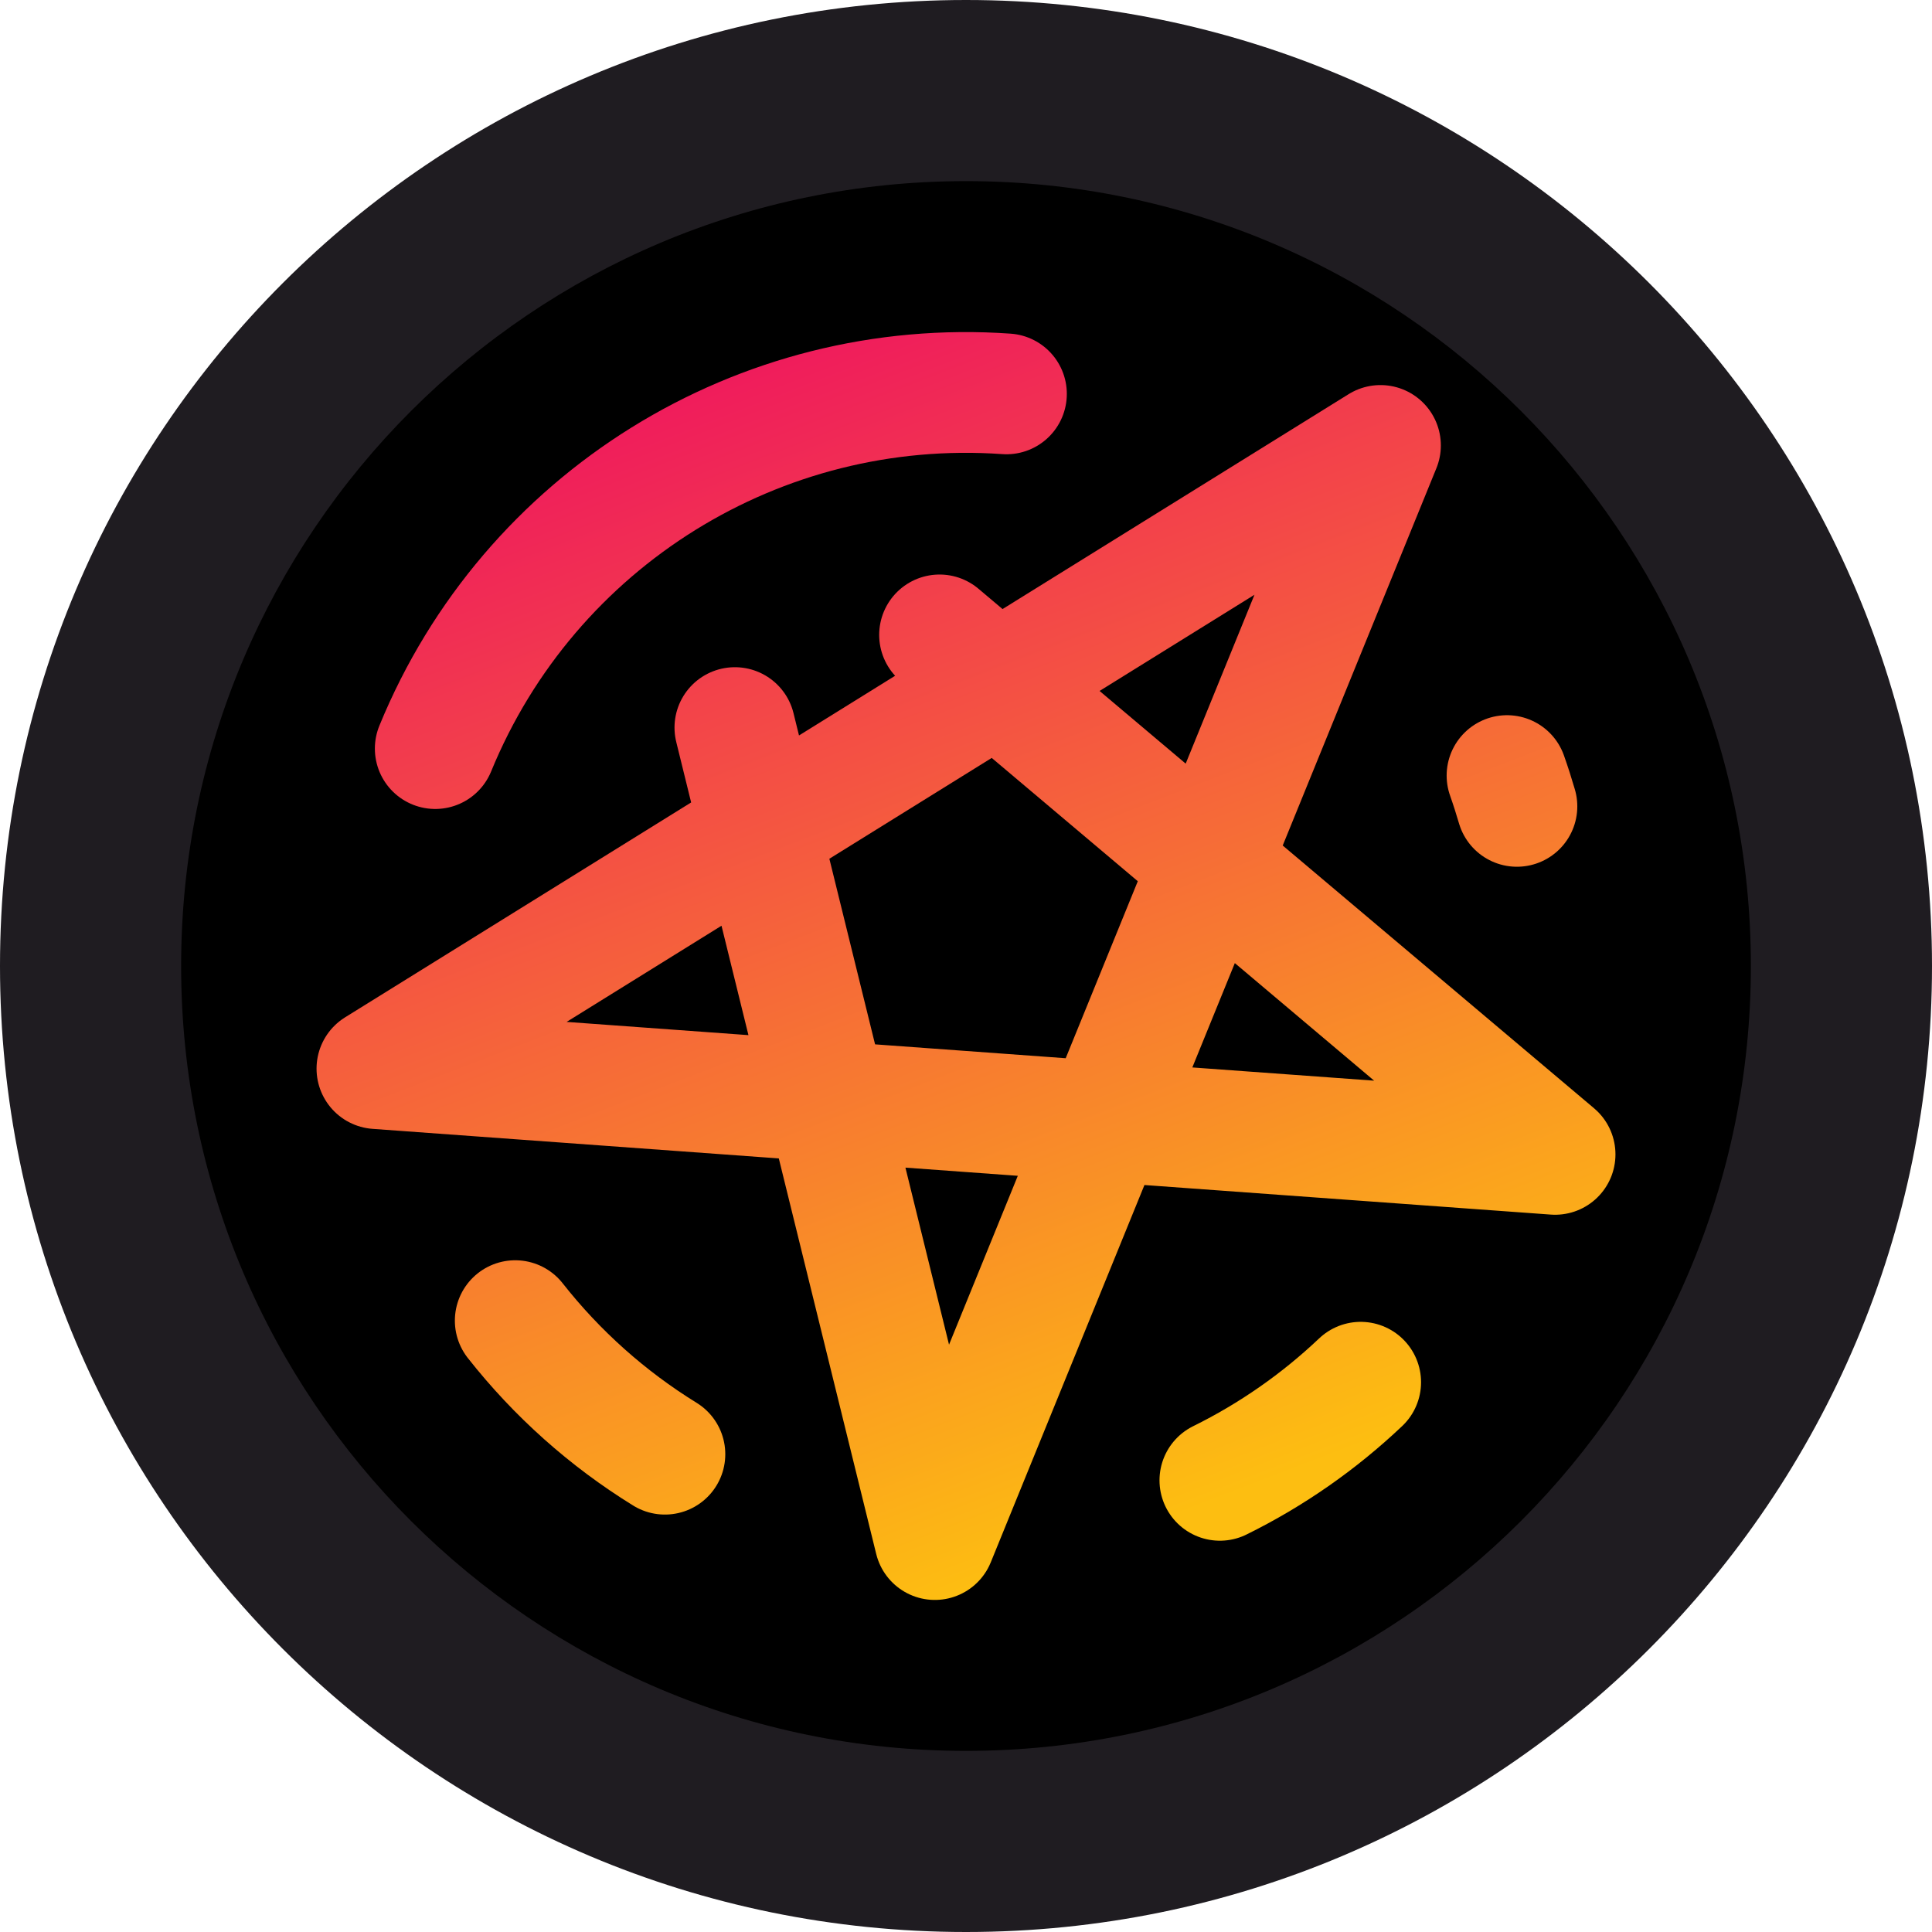
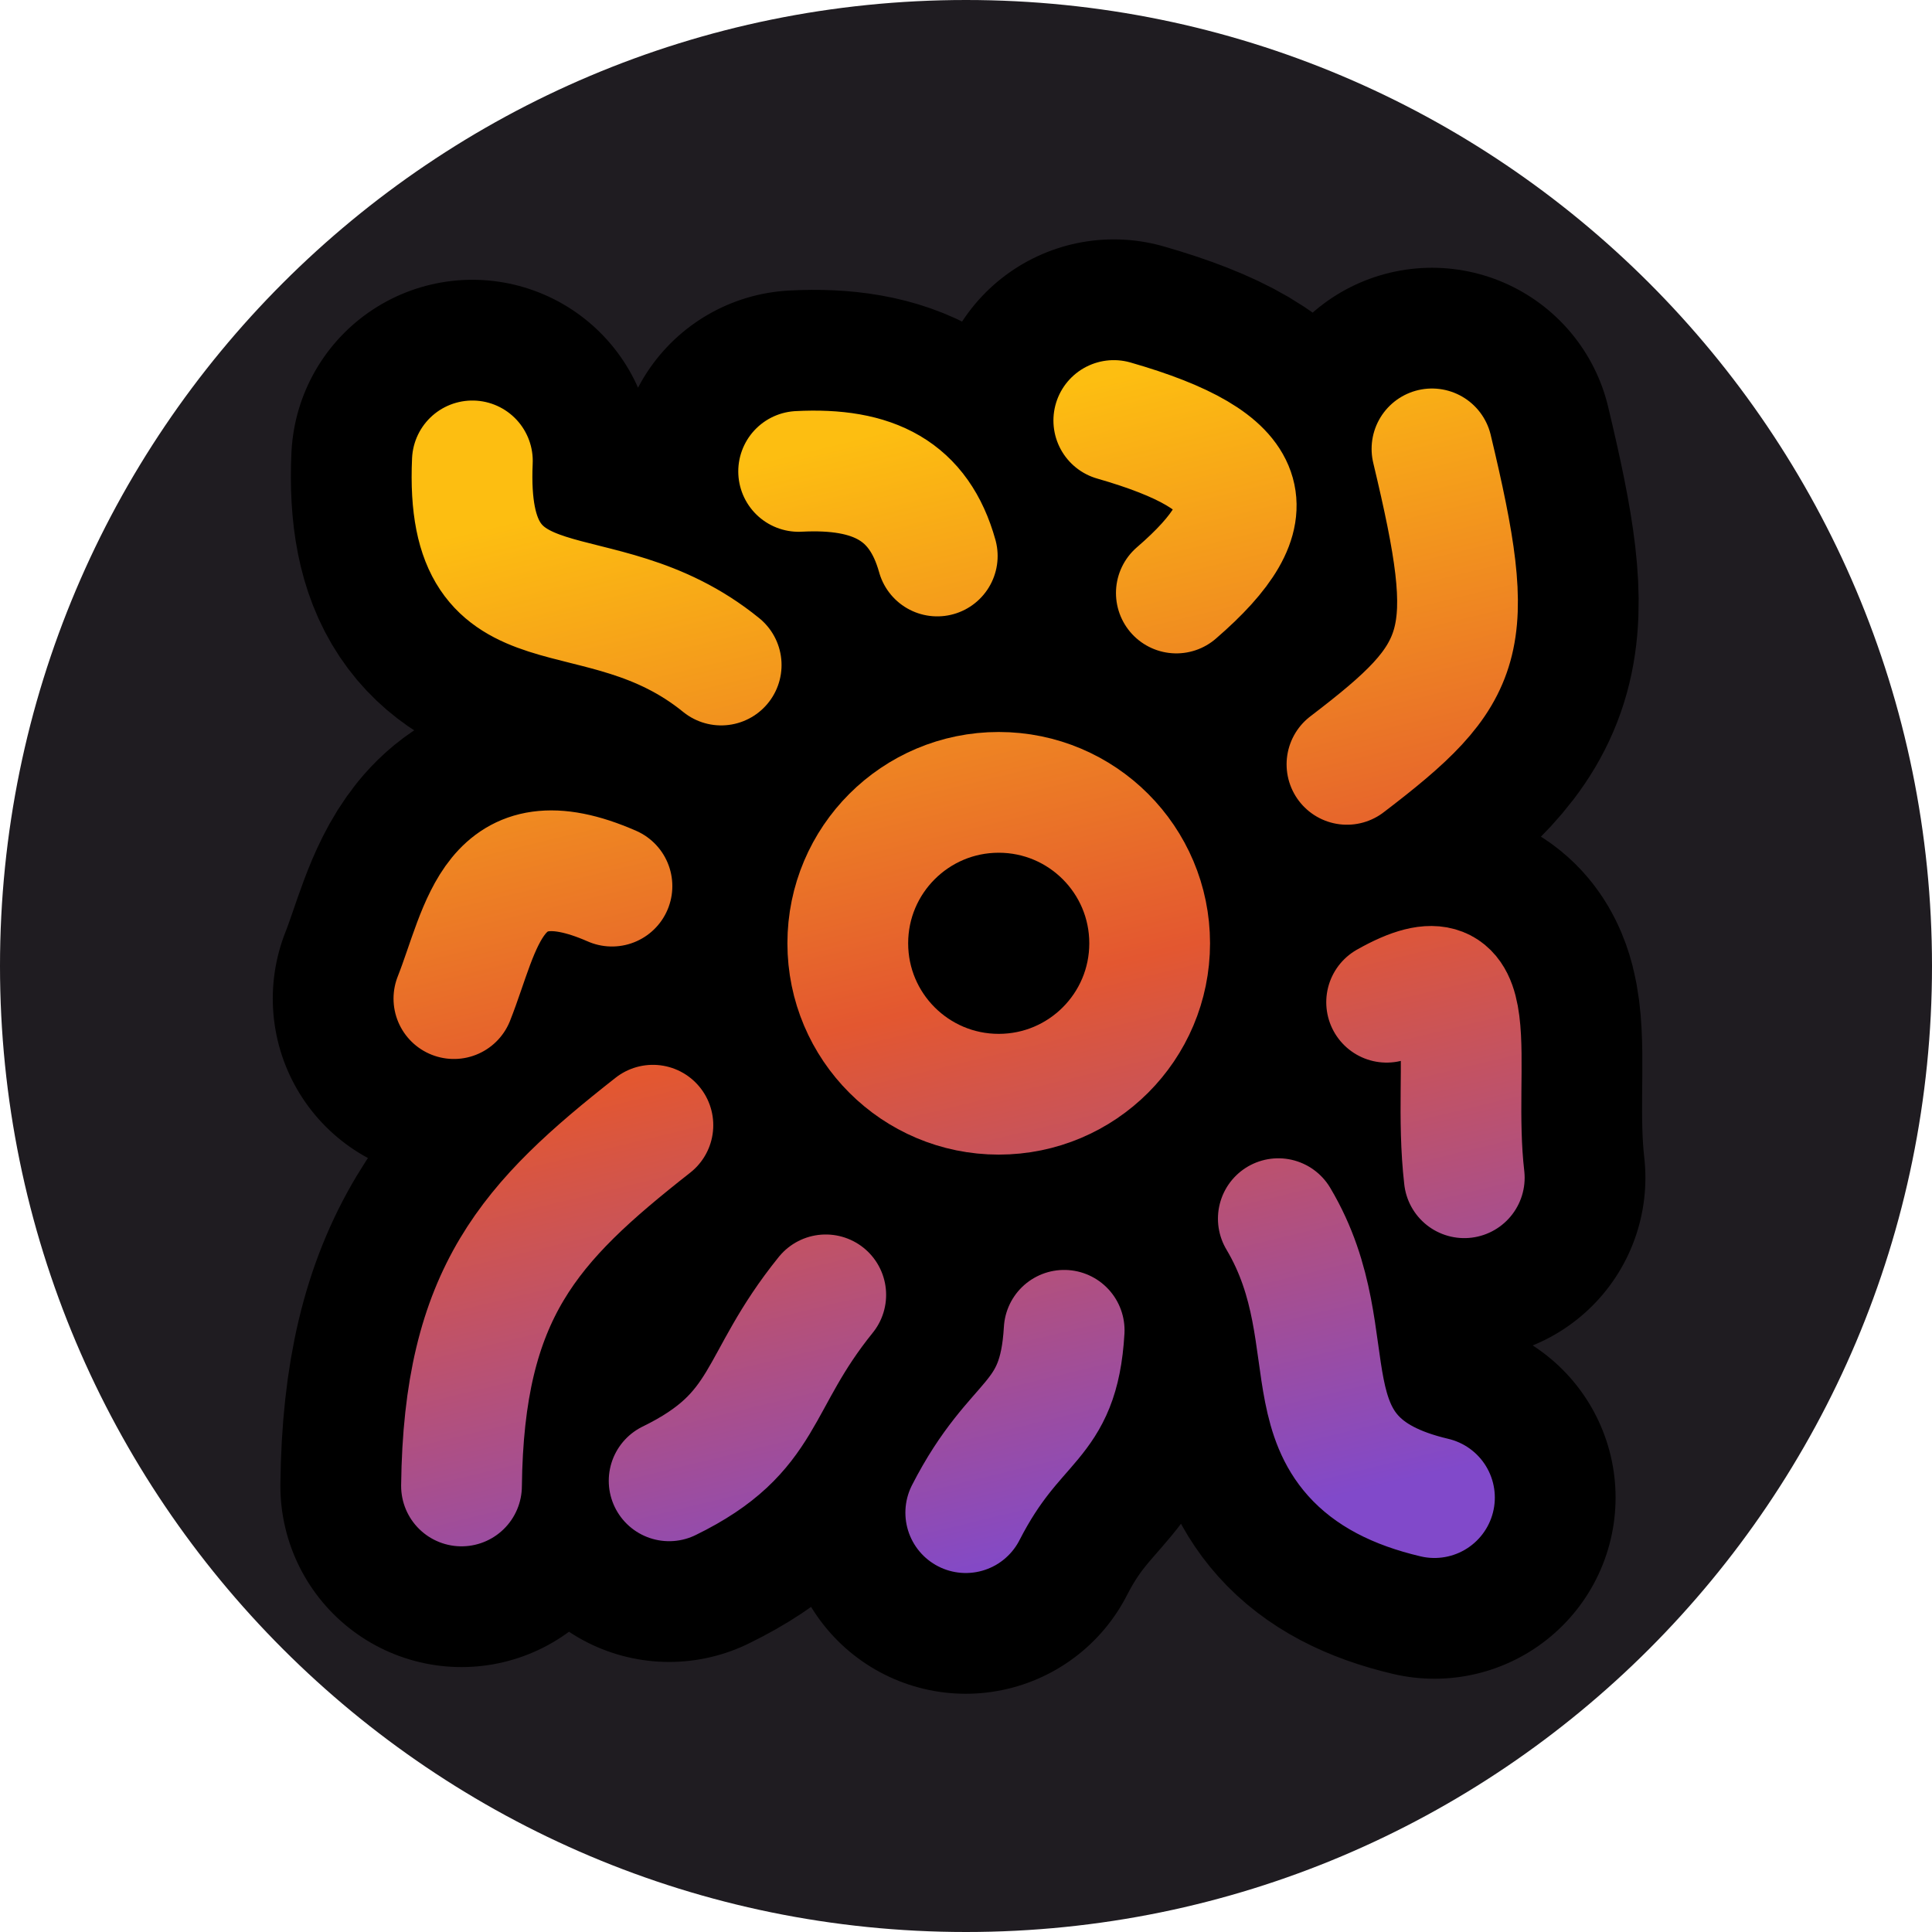
- <svg xmlns="http://www.w3.org/2000/svg" width="32" height="32" viewBox="0 0 32 32" version="1.1">
+ <svg xmlns="http://www.w3.org/2000/svg" width="32" height="32" version="1.1" viewBox="0 0 32 32">
  <defs>
-     <linearGradient id="LG" x1="11" y1="6" x2="18.5" y2="25.5" gradientUnits="userSpaceOnUse">
-       <stop offset="0" stop-color="#ef175e" />
-       <stop offset="1" stop-color="#fdbe11" />
+     <linearGradient id="LG" x1="13.75" x2="18.2" y1="7.35" y2="25.75" gradientUnits="userSpaceOnUse">
+       <stop offset="0" stop-color="#fdbe11" />
+       <stop offset=".5" stop-color="#e35730" />
+       <stop offset="1" stop-color="#8149ca" />
    </linearGradient>
  </defs>
-   <circle style="fill:#1f1c21" cx="16" cy="16" r="16" />
-   <circle style="fill:#000000" cx="16" cy="16" r="13" />
-   <g style="stroke:url(#LG);stroke-width:2;stroke-linecap:round;stroke-linejoin:round">
-     <path d="M 11.013,24.086 A 9.5,9.5 0 0 1 8.534,21.874" />
-     <path d="m 24.961,12.846 a 9.5,9.5 0 0 1 0.164,0.51" />
-     <path d="m 22.537,22.894 a 9.5,9.5 0 0 1 -2.332,1.625" />
-     <path d="M 7.209,12.399 A 9.5,9.5 0 0 1 16.67,6.524" />
-     <path d="M 15.562,10.516 25.757,19.12 6.243,17.7 22.865,7.378 15.484,25.5 12.172,12.051" />
-   </g>
+   <circle cx="16" cy="16" r="16" fill="#1f1c21" />
+   <path d="m22.31 12.66c2.003-1.529 2.178-2.007 1.408-5.225m-4.234 2.387c1.566-1.351 1.318-2.181-1.036-2.857m-0.822 15.069c-0.093 1.585-0.799 1.397-1.63 3.02m-5.86-10.377c-1.989-0.872-2.151 0.685-2.618 1.863m15.449 0.06c1.727-0.975 1.059 0.935 1.286 2.907m-13.439-0.87c-2.04 1.603-3.134 2.772-3.17 5.975m7.88-15.403c-0.301-1.077-1.052-1.466-2.296-1.401m0.449 13.639c-1.181 1.461-0.944 2.274-2.594 3.08m0.862-13.512c-2.055-1.671-4.258-0.335-4.121-3.381m13.349 12.551c1.228 2.062-0.055 3.998 2.586 4.62" stroke="#000" stroke-linecap="round" stroke-linejoin="round" stroke-width="6" />
+   <circle cx="16.542" cy="15.624" r="2.5" stroke="#000" stroke-width="6" />
+   <path d="m22.31 12.66c2.003-1.529 2.178-2.007 1.408-5.225m-4.234 2.387c1.566-1.351 1.318-2.181-1.036-2.857m-0.822 15.069c-0.093 1.585-0.799 1.397-1.63 3.02m-5.86-10.377c-1.989-0.872-2.151 0.685-2.618 1.863m15.449 0.06c1.727-0.975 1.059 0.935 1.286 2.907m-13.439-0.87c-2.04 1.603-3.134 2.772-3.17 5.975m7.88-15.403c-0.301-1.077-1.052-1.466-2.296-1.401m0.449 13.639c-1.181 1.461-0.944 2.274-2.594 3.08m0.862-13.512c-2.055-1.671-4.258-0.335-4.121-3.381m13.349 12.551c1.228 2.062-0.055 3.998 2.586 4.62" stroke="url(#LG)" stroke-linecap="round" stroke-linejoin="round" stroke-width="2" />
+   <circle cx="16.542" cy="15.624" r="2.5" stroke="url(#LG)" stroke-width="2" />
</svg>
